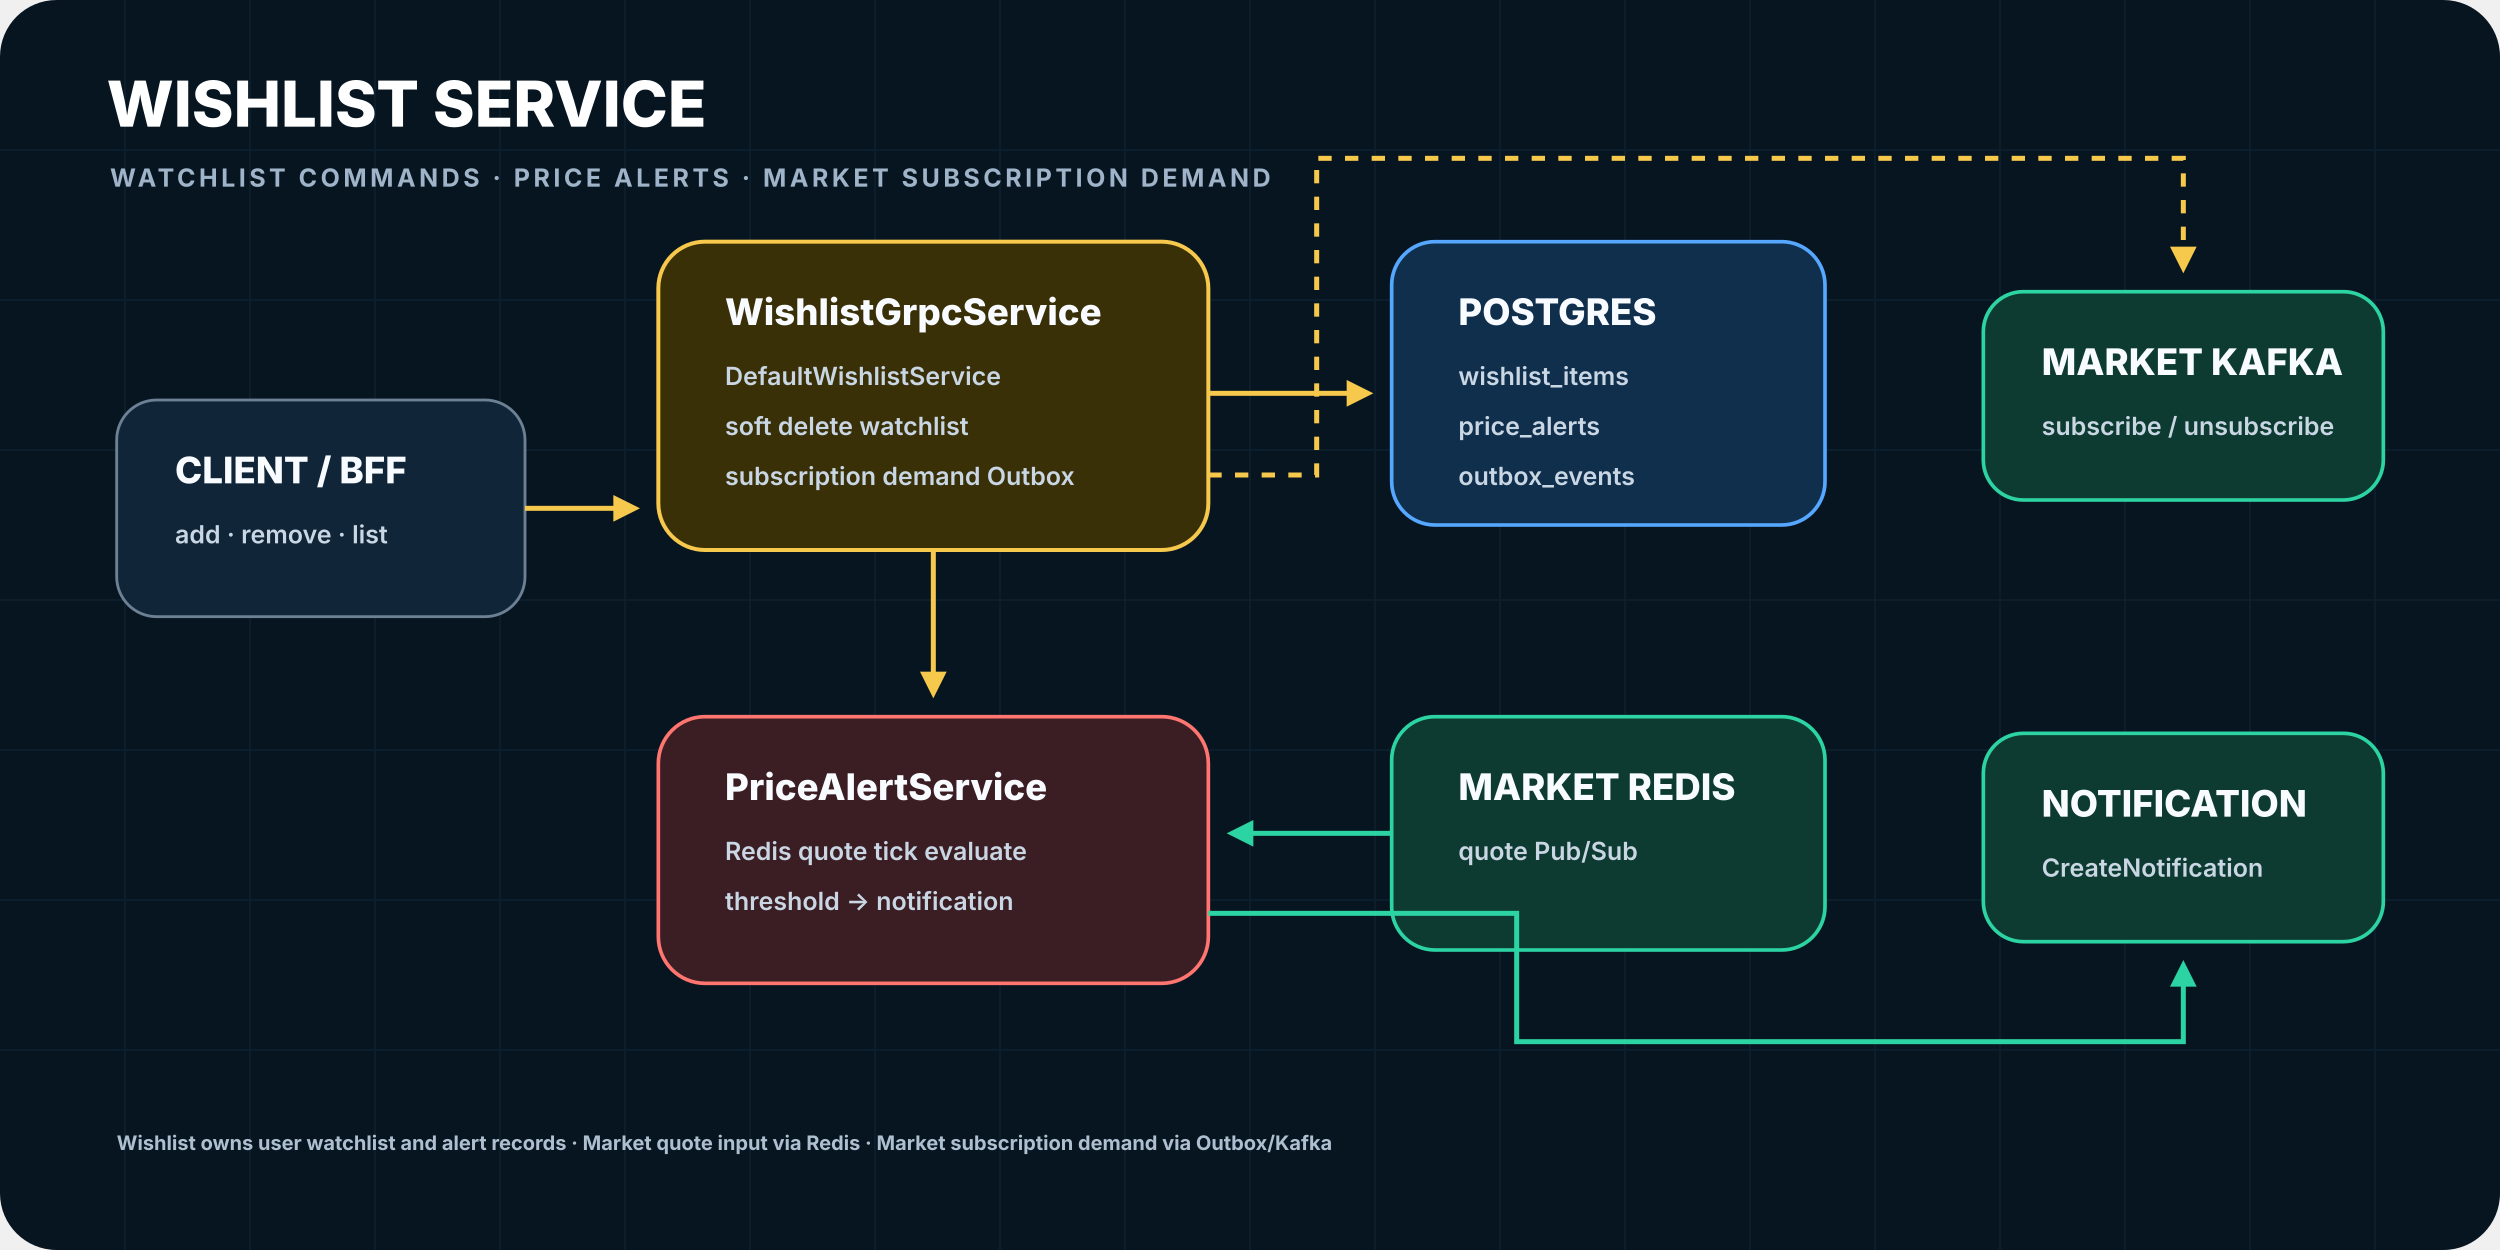
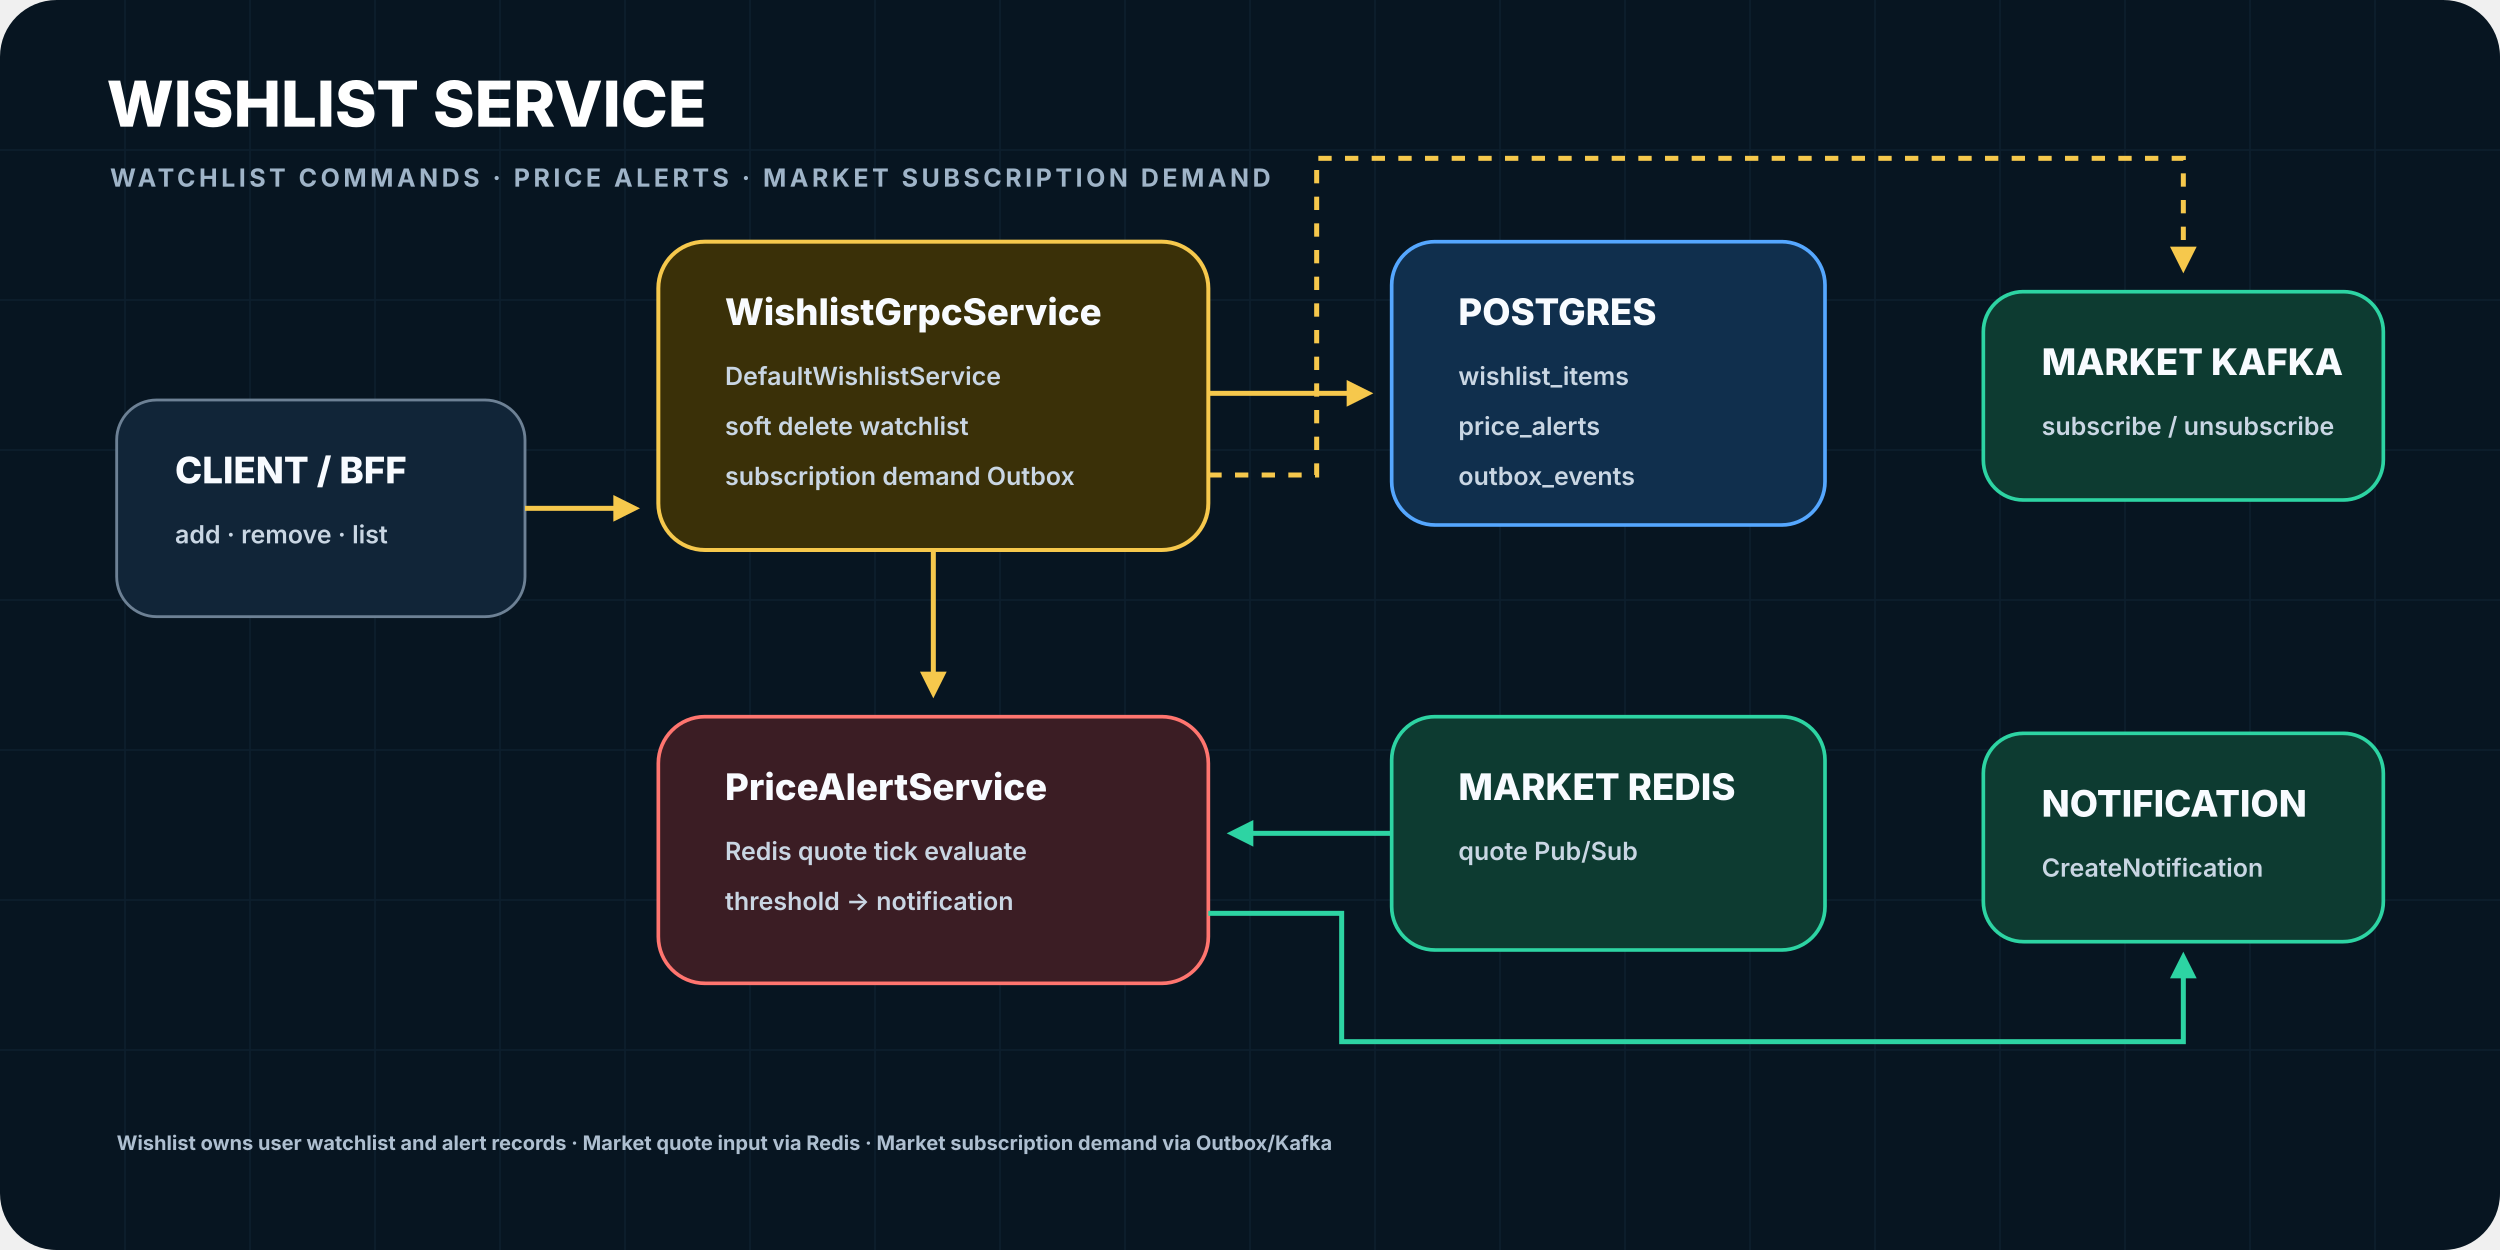
<svg xmlns="http://www.w3.org/2000/svg" width="3000" height="1500" viewBox="0 0 1500 750" role="img" aria-labelledby="title desc" preserveAspectRatio="xMidYMid meet" text-rendering="geometricPrecision" shape-rendering="geometricPrecision">
  <defs>
    <marker id="arrow" markerWidth="16" markerHeight="16" refX="12" refY="8" orient="auto" markerUnits="userSpaceOnUse">
      <path d="M0 0 L16 8 L0 16 Z" fill="#f6c84c" />
    </marker>
    <marker id="green" markerWidth="16" markerHeight="16" refX="12" refY="8" orient="auto" markerUnits="userSpaceOnUse">
      <path d="M0 0 L16 8 L0 16 Z" fill="#2dd4a3" />
    </marker>
    <style>
      .bg{fill:#071521}.grid{stroke:#1a3448;stroke-width:1;opacity:.32}.title{font:800 38px Inter,Arial,sans-serif;fill:#fff}.sub{font:700 15px Inter,Arial,sans-serif;fill:#9fb4c8;letter-spacing:.14em}.box{fill:#112538;stroke:#6d8195;stroke-width:1.7}.wish{fill:#3a3008;stroke:#f6c84c;stroke-width:2.4}.alert{fill:#3b1d24;stroke:#ff756f;stroke-width:2.2}.db{fill:#102f4d;stroke:#55a7ff;stroke-width:2.2}.external{fill:#0d3b31;stroke:#2dd4a3;stroke-width:2.2}.txt{font:800 22px Inter,Arial,sans-serif;fill:#f8fbff}.body{font:600 15px Inter,Arial,sans-serif;fill:#c9d6e3}.small{font:700 12px Inter,Arial,sans-serif;fill:#aebfd0}.line{stroke:#f6c84c;stroke-width:3;fill:none;marker-end:url(#arrow)}.lineGreen{stroke:#2dd4a3;stroke-width:3;fill:none;marker-end:url(#green)}.dash{stroke-dasharray:8 8}
    </style>
  </defs>
  <rect class="bg" width="1500" height="750" rx="34" />
  <path class="grid" d="M75 0V750 M150 0V750 M225 0V750 M300 0V750 M375 0V750 M450 0V750 M525 0V750 M600 0V750 M675 0V750 M750 0V750 M825 0V750 M900 0V750 M975 0V750 M1050 0V750 M1125 0V750 M1200 0V750 M1275 0V750 M1350 0V750 M1425 0V750 M0 90H1500 M0 180H1500 M0 270H1500 M0 360H1500 M0 450H1500 M0 540H1500 M0 630H1500" />
  <text x="64" y="76" class="title">WISHLIST SERVICE</text>
  <text x="66" y="112" class="sub">WATCHLIST COMMANDS · PRICE ALERTS · MARKET SUBSCRIPTION DEMAND</text>
  <rect x="70" y="240" width="245" height="130" rx="24" class="box" />
  <text x="105" y="290" class="txt">CLIENT / BFF</text>
  <text x="105" y="326" class="body">add · remove · list</text>
  <rect x="395" y="145" width="330" height="185" rx="28" class="wish" />
  <text x="435" y="195" class="txt">WishlistGrpcService</text>
  <text x="435" y="231" class="body">DefaultWishlistService</text>
  <text x="435" y="261" class="body">soft delete watchlist</text>
  <text x="435" y="291" class="body">subscription demand Outbox</text>
  <rect x="395" y="430" width="330" height="160" rx="28" class="alert" />
  <text x="435" y="480" class="txt">PriceAlertService</text>
  <text x="435" y="516" class="body">Redis quote tick evaluate</text>
  <text x="435" y="546" class="body">threshold → notification</text>
  <rect x="835" y="145" width="260" height="170" rx="26" class="db" />
  <text x="875" y="195" class="txt">POSTGRES</text>
  <text x="875" y="231" class="body">wishlist_items</text>
  <text x="875" y="261" class="body">price_alerts</text>
  <text x="875" y="291" class="body">outbox_events</text>
  <rect x="835" y="430" width="260" height="140" rx="26" class="external" />
  <text x="875" y="480" class="txt">MARKET REDIS</text>
  <text x="875" y="516" class="body">quote Pub/Sub</text>
  <rect x="1190" y="175" width="240" height="125" rx="24" class="external" />
  <text x="1225" y="225" class="txt">MARKET KAFKA</text>
  <text x="1225" y="261" class="body">subscribe / unsubscribe</text>
  <rect x="1190" y="440" width="240" height="125" rx="24" class="external" />
  <text x="1225" y="490" class="txt">NOTIFICATION</text>
  <text x="1225" y="526" class="body">CreateNotification</text>
  <path d="M315 305H380" class="line" />
  <path d="M725 236H820" class="line" />
  <path d="M725 285 H790 V95 H1310 V160" class="line dash" />
  <path d="M835 500H740" class="lineGreen" />
-   <path d="M725 548 H910 V625 H1310 V580" class="lineGreen" />
+   <path d="M725 548 H805 V625 H1310 V575" class="lineGreen" />
  <path d="M560 330V415" class="line" />
  <text x="70" y="690" class="small">Wishlist owns user watchlist and alert records · Market quote input via Redis · Market subscription demand via Outbox/Kafka</text>
</svg>
